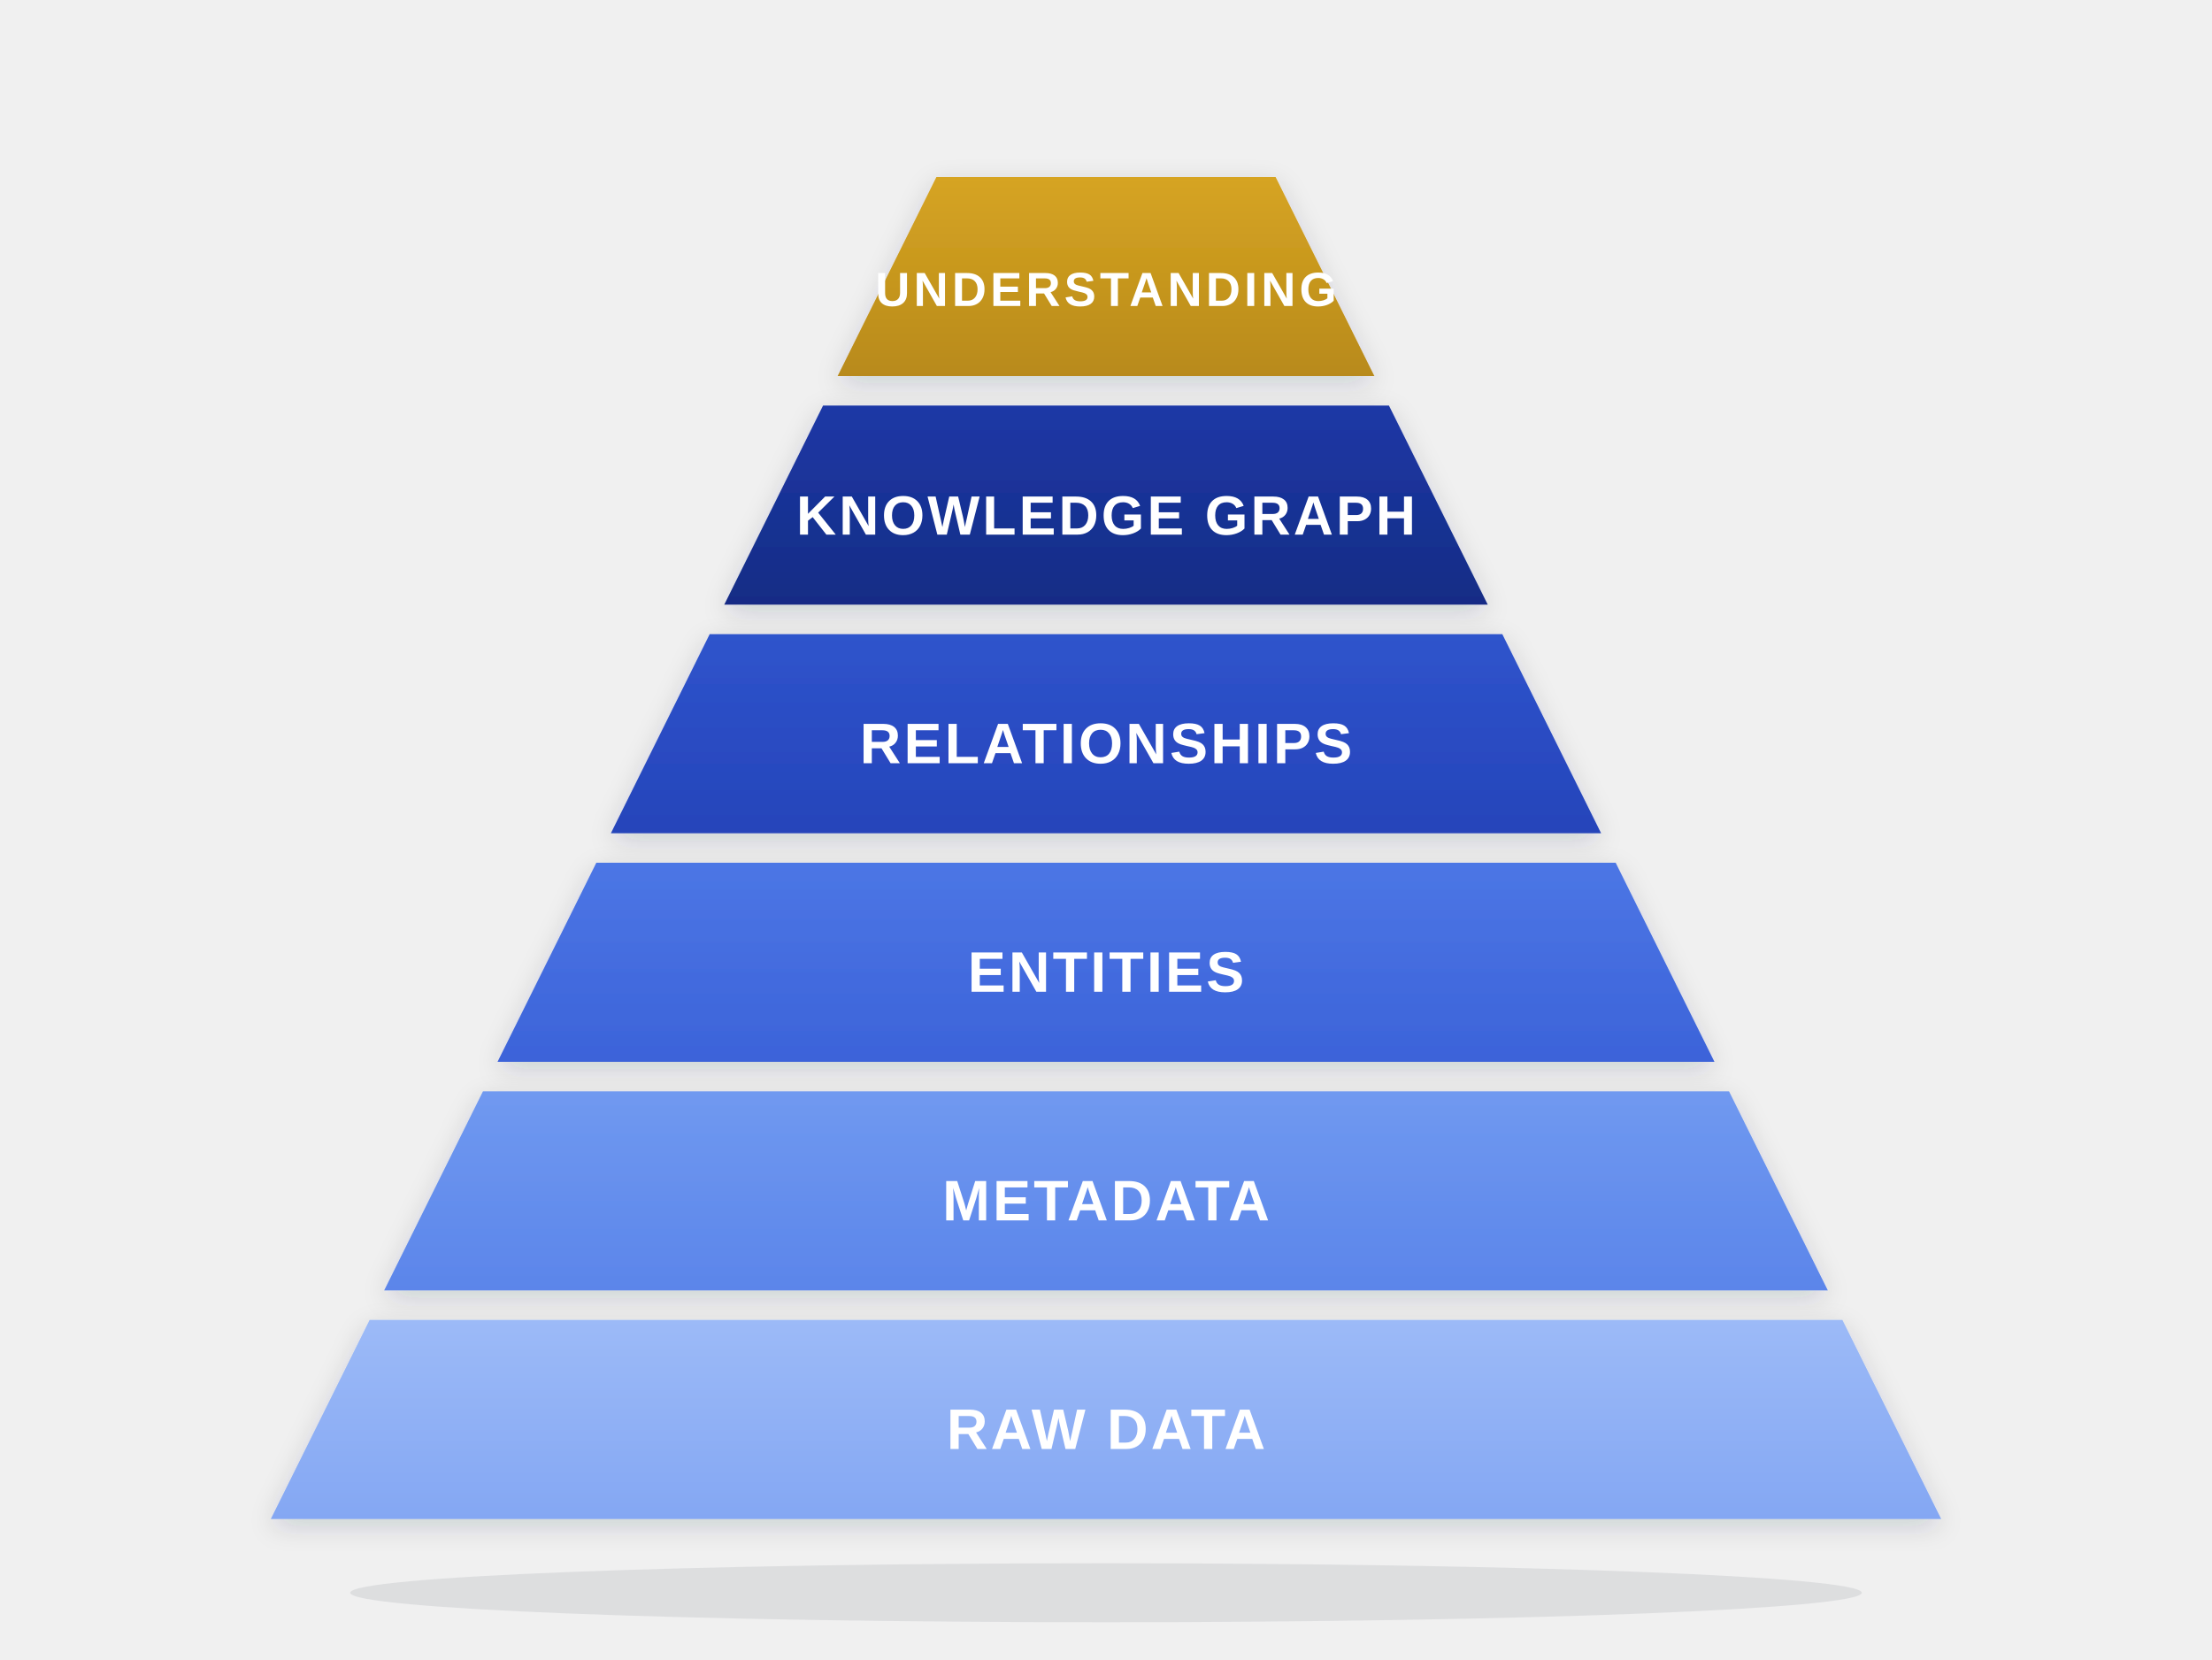
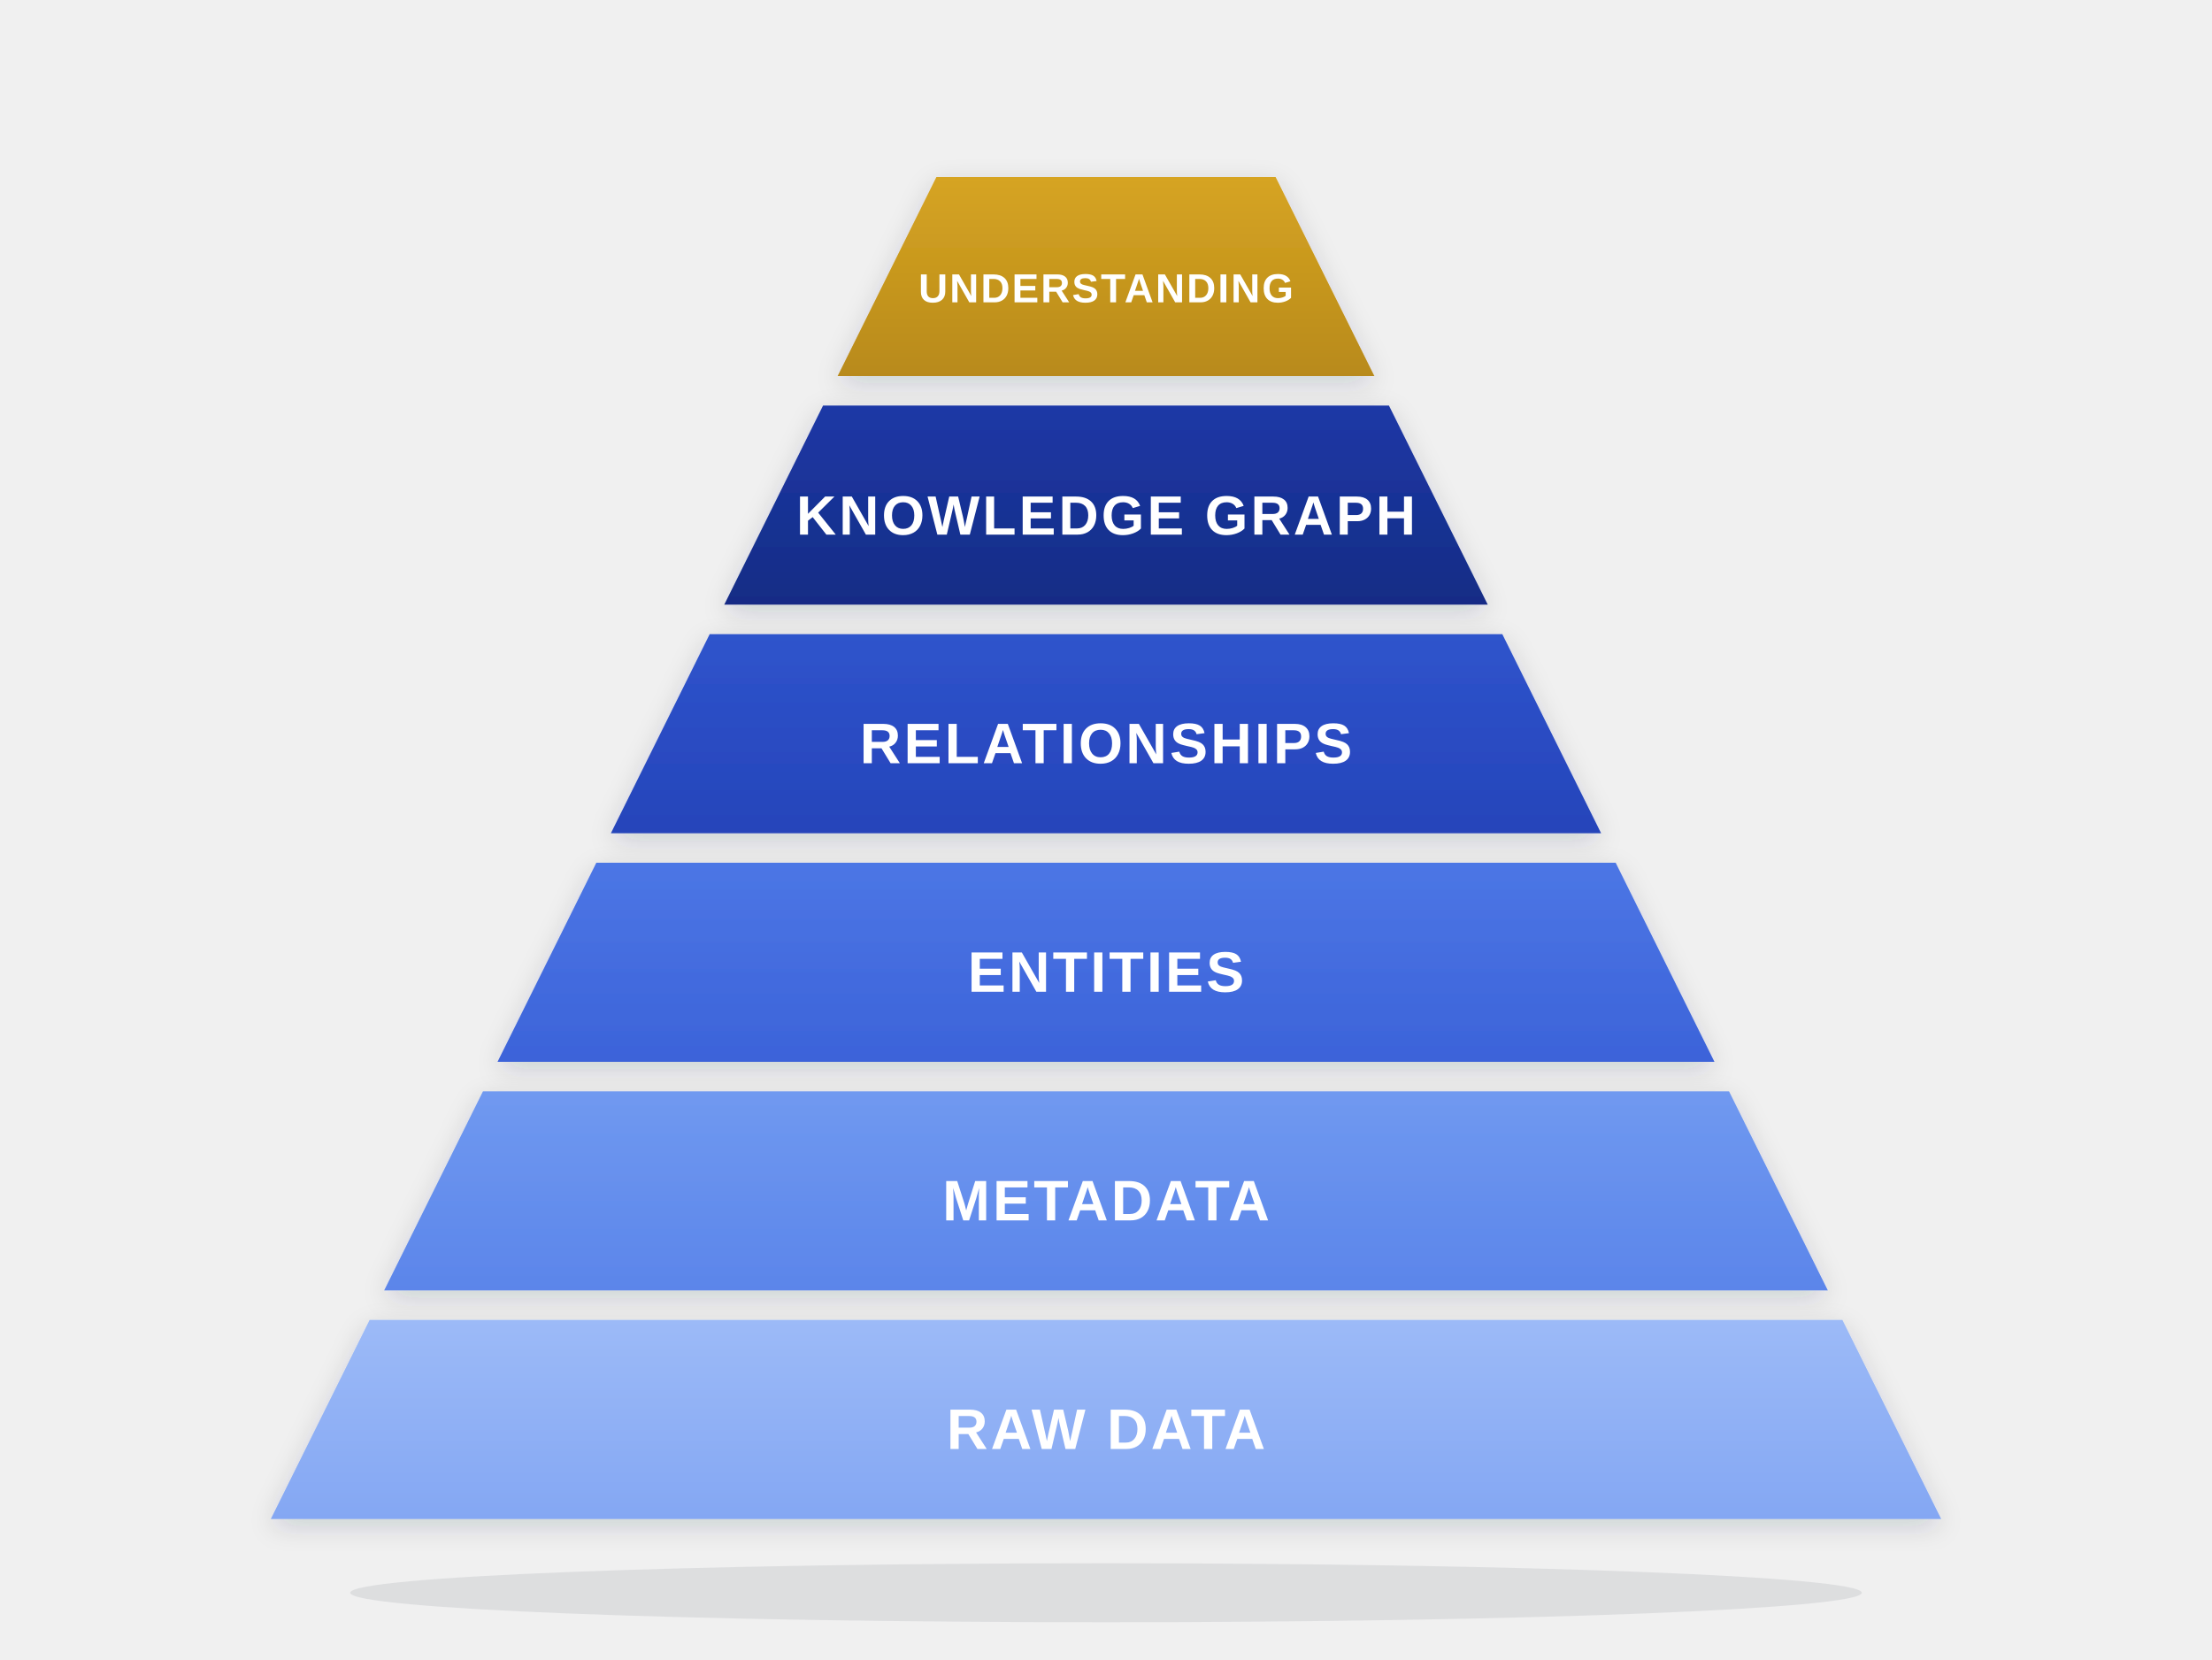
<svg xmlns="http://www.w3.org/2000/svg" width="1200" height="900" viewBox="0 0 1200 900" font-family="Segoe UI, Arial, sans-serif" role="img" aria-label="The structure pyramid: raw data, metadata, entities, relationships, knowledge graph, understanding">
  <defs>
    <linearGradient id="t1" x1="0" y1="0" x2="0" y2="1">
      <stop offset="0" stop-color="#9cbaf7" />
      <stop offset="1" stop-color="#84a7f3" />
    </linearGradient>
    <linearGradient id="t2" x1="0" y1="0" x2="0" y2="1">
      <stop offset="0" stop-color="#7099f0" />
      <stop offset="1" stop-color="#5b85ea" />
    </linearGradient>
    <linearGradient id="t3" x1="0" y1="0" x2="0" y2="1">
      <stop offset="0" stop-color="#4c76e5" />
      <stop offset="1" stop-color="#3c63d9" />
    </linearGradient>
    <linearGradient id="t4" x1="0" y1="0" x2="0" y2="1">
      <stop offset="0" stop-color="#2f54cc" />
      <stop offset="1" stop-color="#2544ba" />
    </linearGradient>
    <linearGradient id="t5" x1="0" y1="0" x2="0" y2="1">
      <stop offset="0" stop-color="#1d38a6" />
      <stop offset="1" stop-color="#152c85" />
    </linearGradient>
    <linearGradient id="t6" x1="0" y1="0" x2="0" y2="1">
      <stop offset="0" stop-color="#d6a422" />
      <stop offset="1" stop-color="#b88a1b" />
    </linearGradient>
    <filter id="soft" x="-30%" y="-30%" width="160%" height="160%">
      <feDropShadow dx="0" dy="4" stdDeviation="7" flood-color="#1e293b" flood-opacity="0.16" />
    </filter>
  </defs>
  <ellipse cx="600" cy="864" rx="410" ry="16" fill="#1e293b" opacity="0.09" />
  <path d="M508.0,96 H692.0 L745.6,204 H454.4 Z" fill="url(#t6)" filter="url(#soft)" />
  <path d="M446.5,220 H753.5 L807.1,328 H392.9 Z" fill="url(#t5)" filter="url(#soft)" />
  <path d="M385.0,344 H815.0 L868.6,452 H331.4 Z" fill="url(#t4)" filter="url(#soft)" />
  <path d="M323.5,468 H876.5 L930.1,576 H269.9 Z" fill="url(#t3)" filter="url(#soft)" />
  <path d="M262.0,592 H938.0 L991.6,700 H208.4 Z" fill="url(#t2)" filter="url(#soft)" />
  <path d="M200.5,716 H999.5 L1053.1,824 H146.9 Z" fill="url(#t1)" filter="url(#soft)" />
  <g fill="#ffffff" text-anchor="middle" font-weight="700">
-     <text x="600" y="166" font-size="26" letter-spacing="2">UNDERSTANDING</text>
+     <text x="600" y="164" font-size="22" letter-spacing="1">UNDERSTANDING</text>
    <text x="600" y="290" font-size="30" letter-spacing="1.5">KNOWLEDGE GRAPH</text>
    <text x="600" y="414" font-size="31" letter-spacing="1.5">RELATIONSHIPS</text>
    <text x="600" y="538" font-size="31" letter-spacing="1.5">ENTITIES</text>
    <text x="600" y="662" font-size="31" letter-spacing="1.5">METADATA</text>
    <text x="600" y="786" font-size="31" letter-spacing="1.5">RAW DATA</text>
  </g>
</svg>
